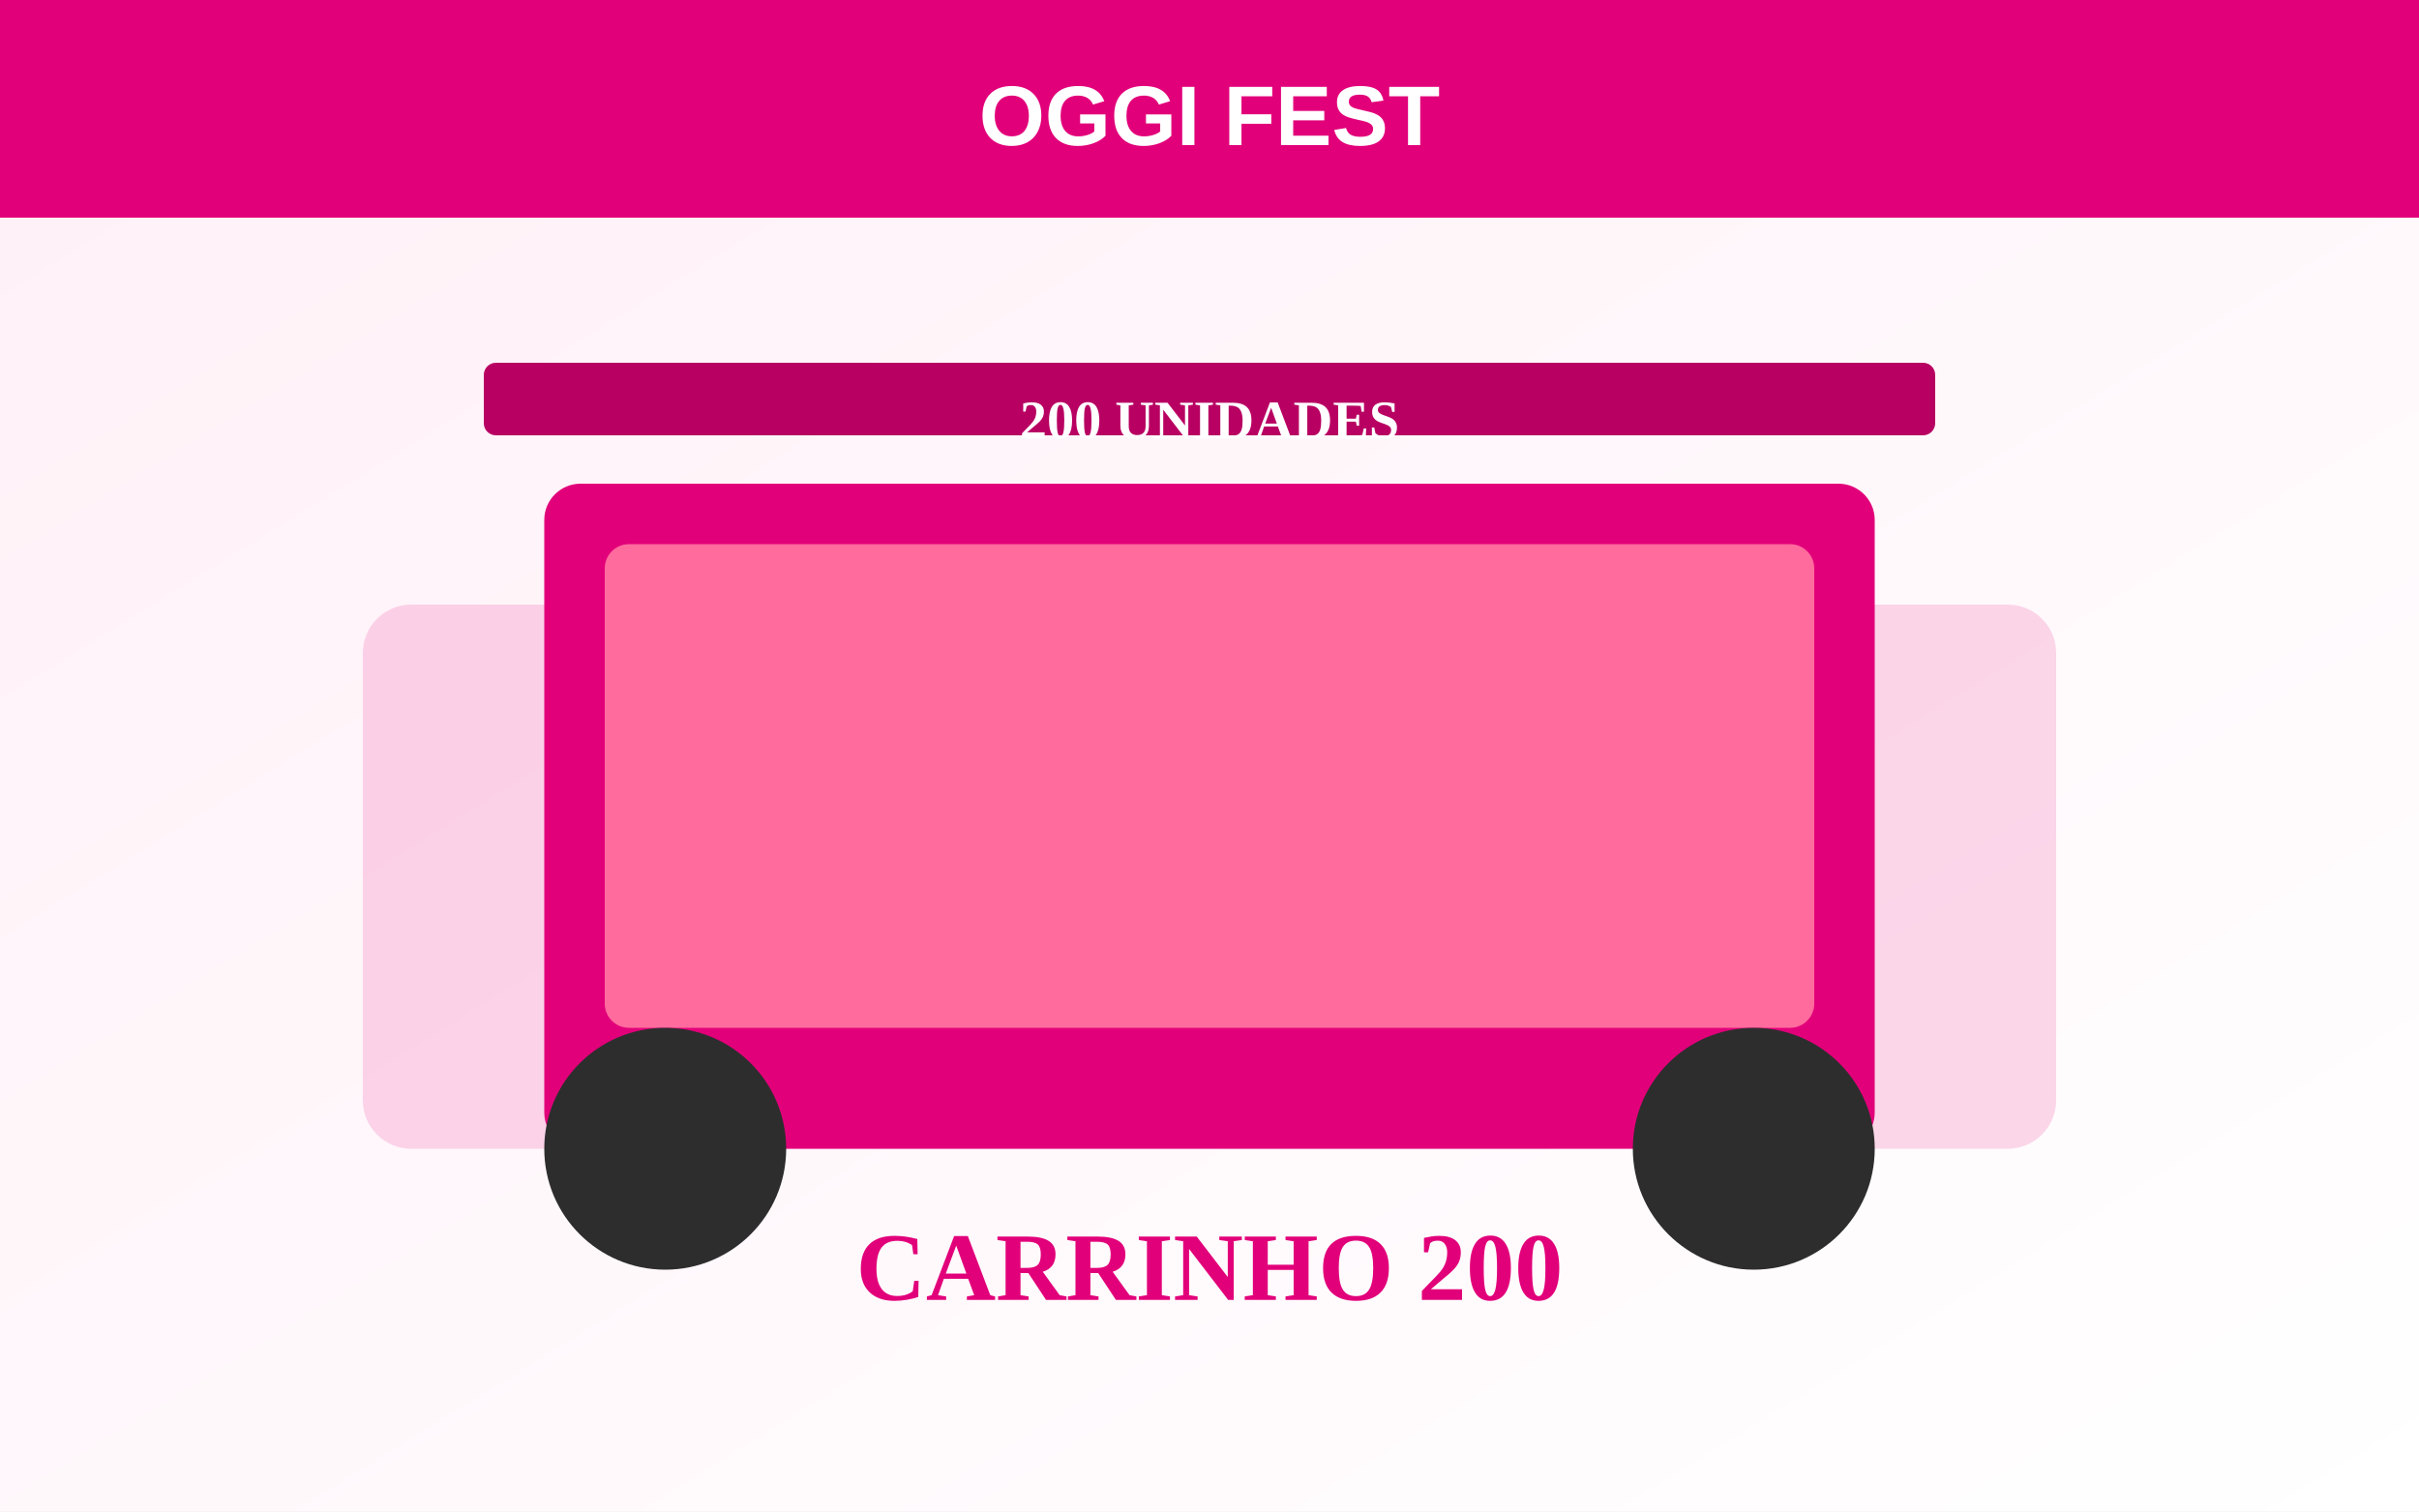
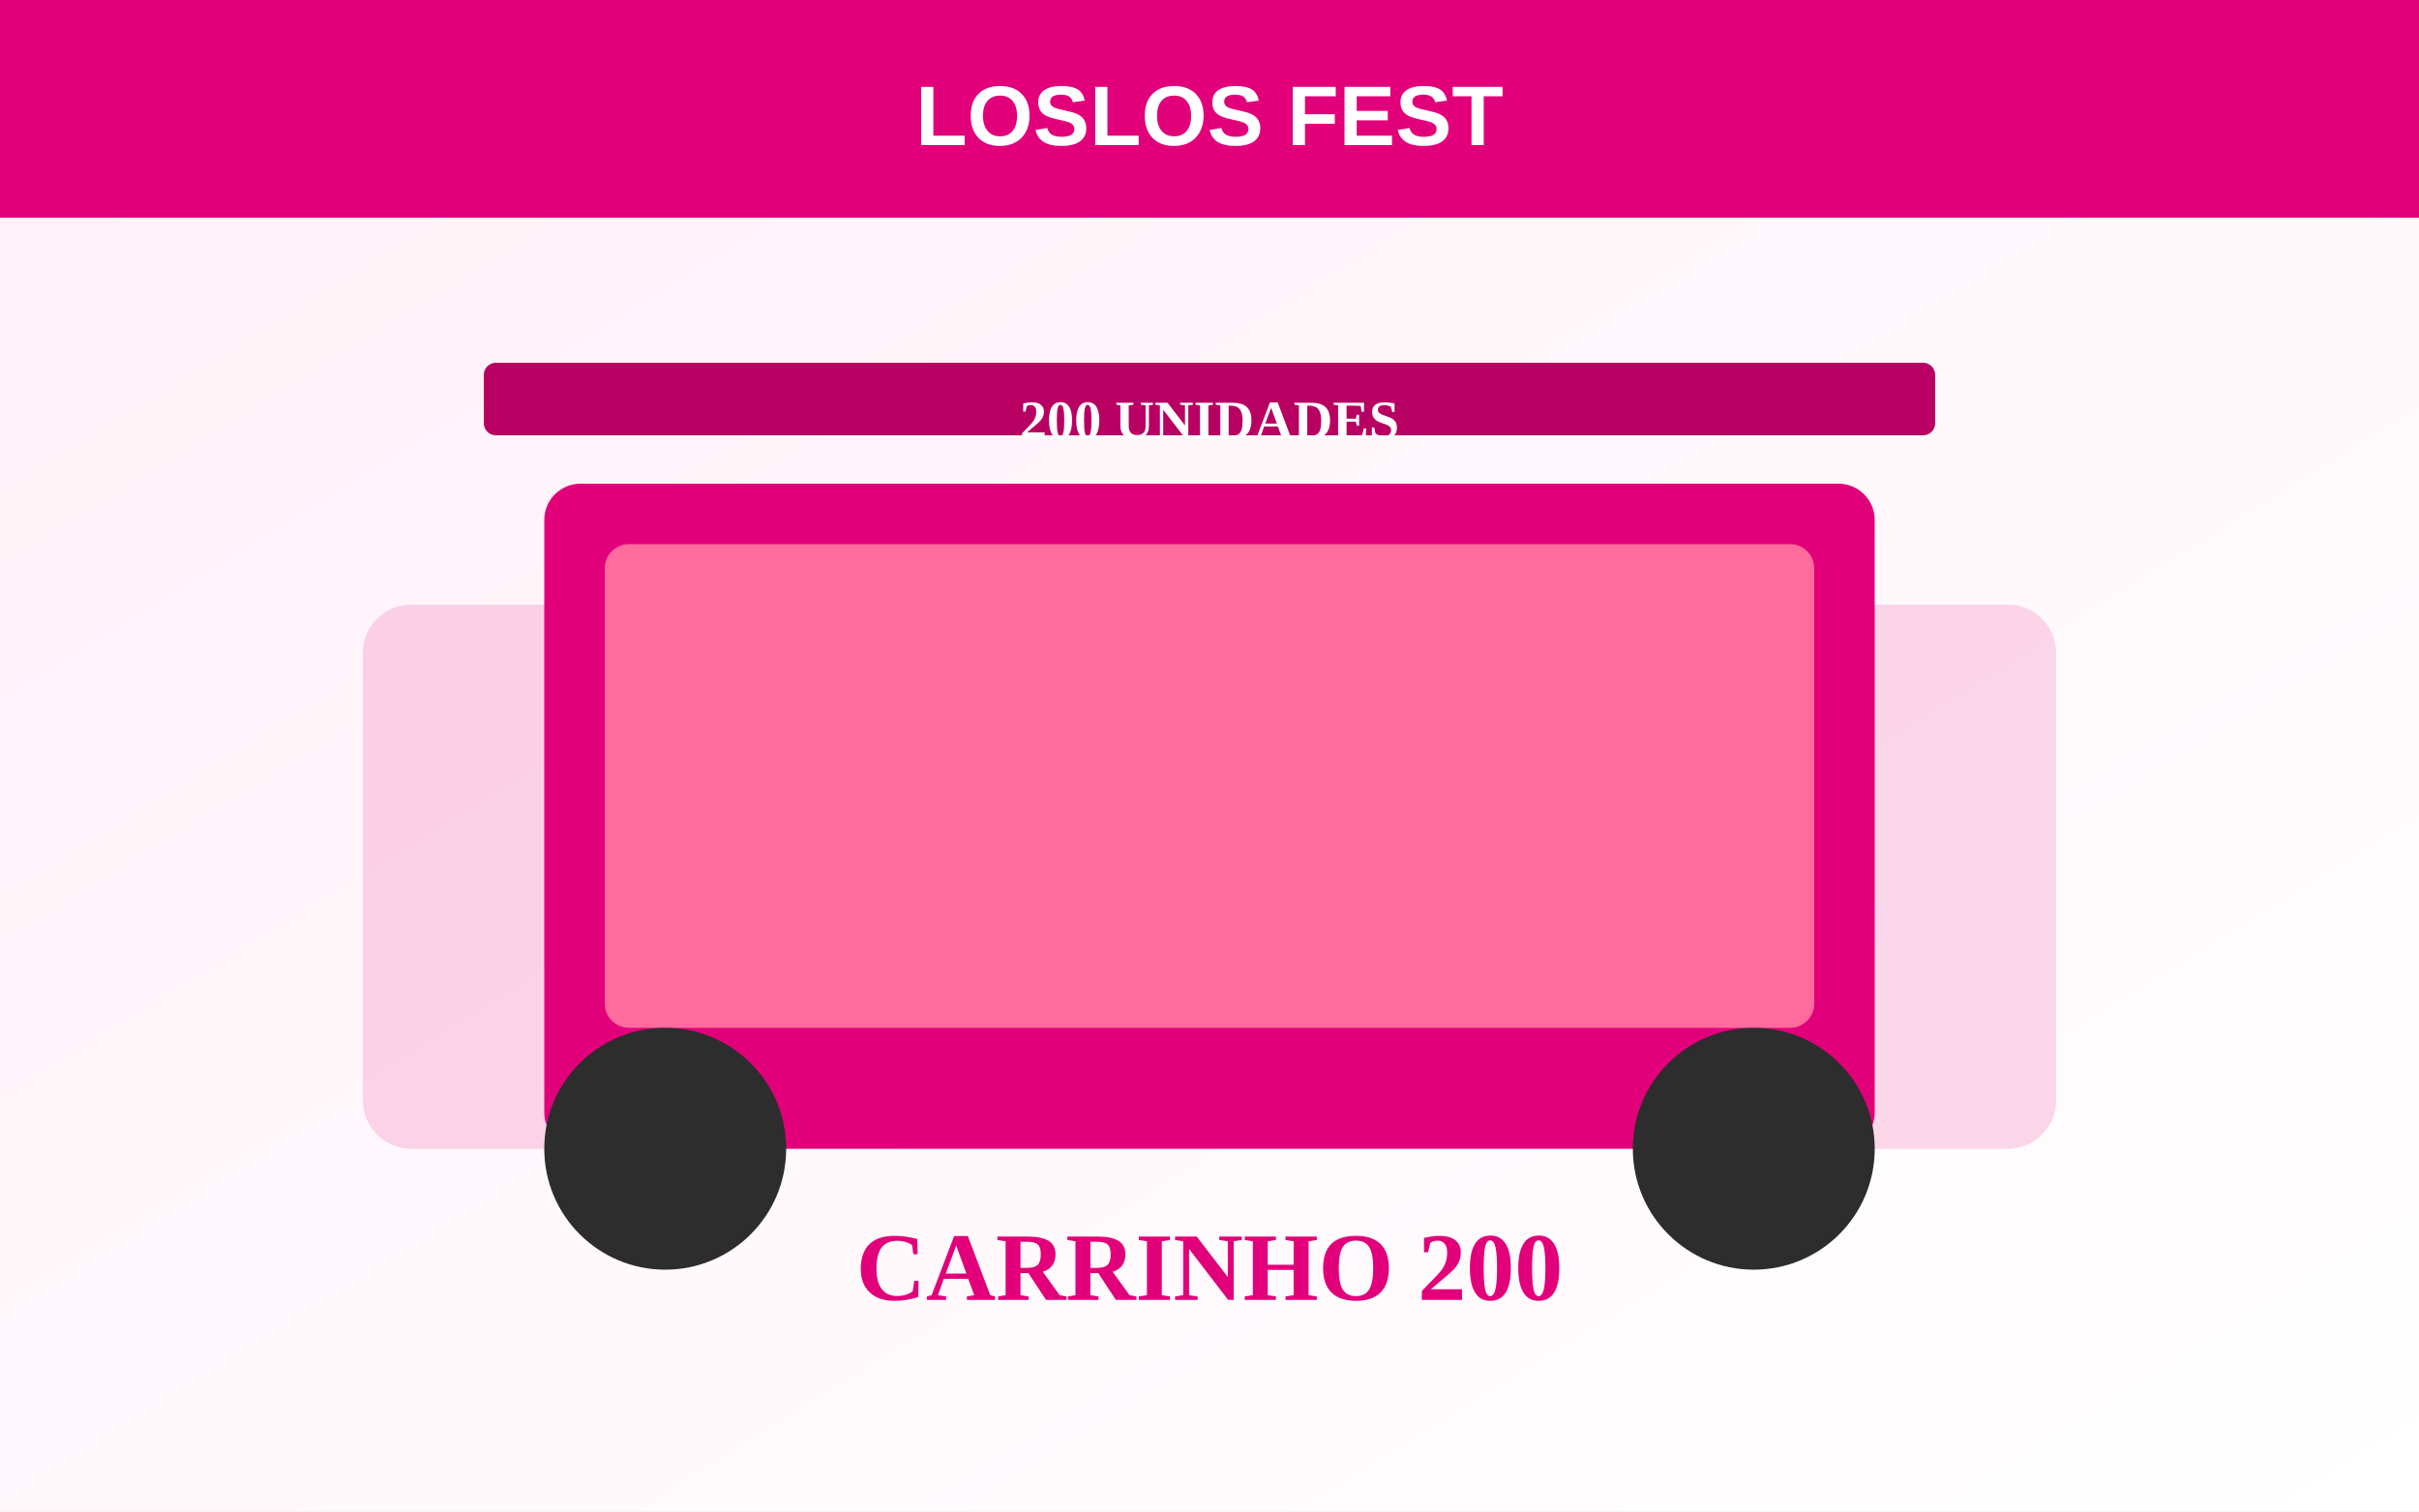
- <svg xmlns="http://www.w3.org/2000/svg" viewBox="0 0 800 500" role="img" aria-label="Carrinho Oggi Fest 200">
+ <svg xmlns="http://www.w3.org/2000/svg" viewBox="0 0 800 500" role="img" aria-label="Carrinho Loslos Fest 200">
  <defs>
    <linearGradient id="bg" x1="0" y1="0" x2="1" y2="1">
      <stop offset="0%" stop-color="#FFF0F7" />
      <stop offset="100%" stop-color="#FFFFFF" />
    </linearGradient>
  </defs>
  <rect width="800" height="500" fill="url(#bg)" />
  <rect width="800" height="72" fill="#E2007A" />
-   <text x="400" y="48" text-anchor="middle" fill="#fff" font-family="Arial,sans-serif" font-size="28" font-weight="800">OGGI FEST</text>
+   <text x="400" y="48" text-anchor="middle" fill="#fff" font-family="Arial,sans-serif" font-size="28" font-weight="800">LOSLOS FEST</text>
  <rect x="120" y="200" width="560" height="180" rx="16" fill="#E2007A" opacity="0.15" />
  <rect x="180" y="160" width="440" height="220" rx="12" fill="#E2007A" />
  <rect x="200" y="180" width="400" height="160" rx="8" fill="#FF6B9D" />
  <circle cx="220" cy="380" r="40" fill="#2D2D2D" />
  <circle cx="580" cy="380" r="40" fill="#2D2D2D" />
  <rect x="160" y="120" width="480" height="24" rx="4" fill="#B80062" />
  <text x="400" y="145" text-anchor="middle" fill="#fff" font-size="18" font-weight="bold">200 UNIDADES</text>
  <text x="400" y="430" text-anchor="middle" fill="#E2007A" font-size="32" font-weight="800">CARRINHO 200</text>
</svg>
